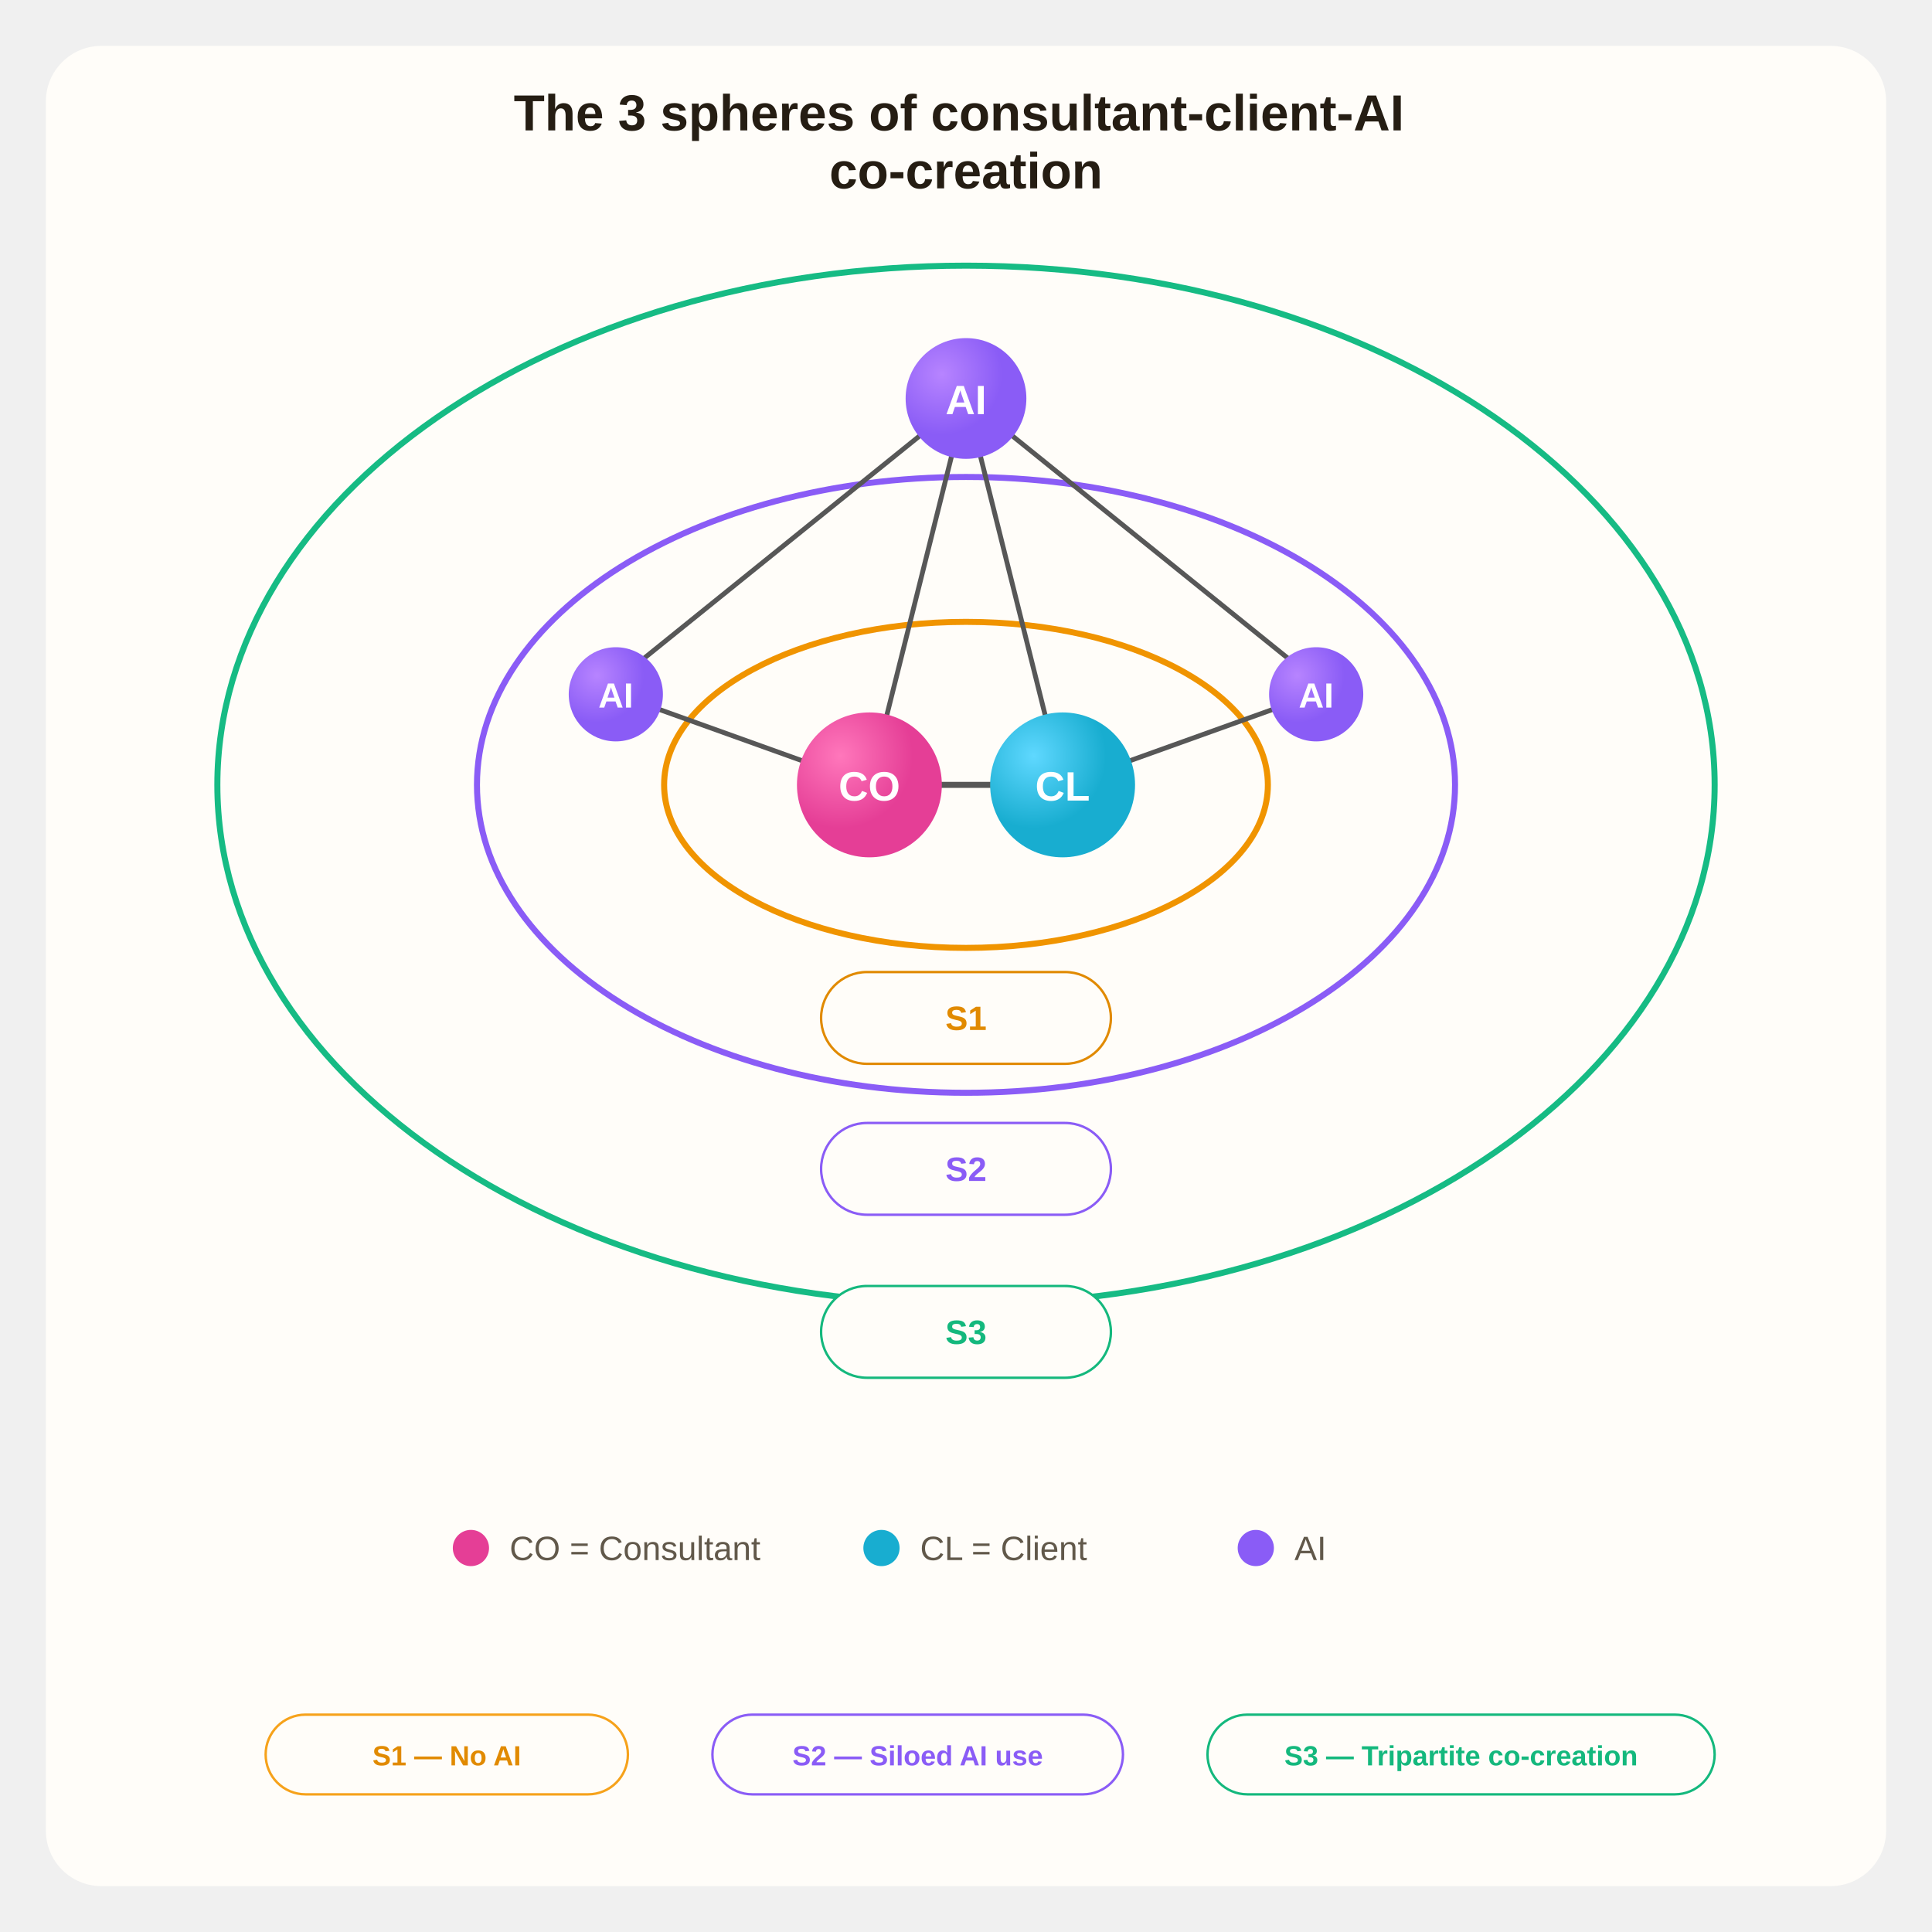
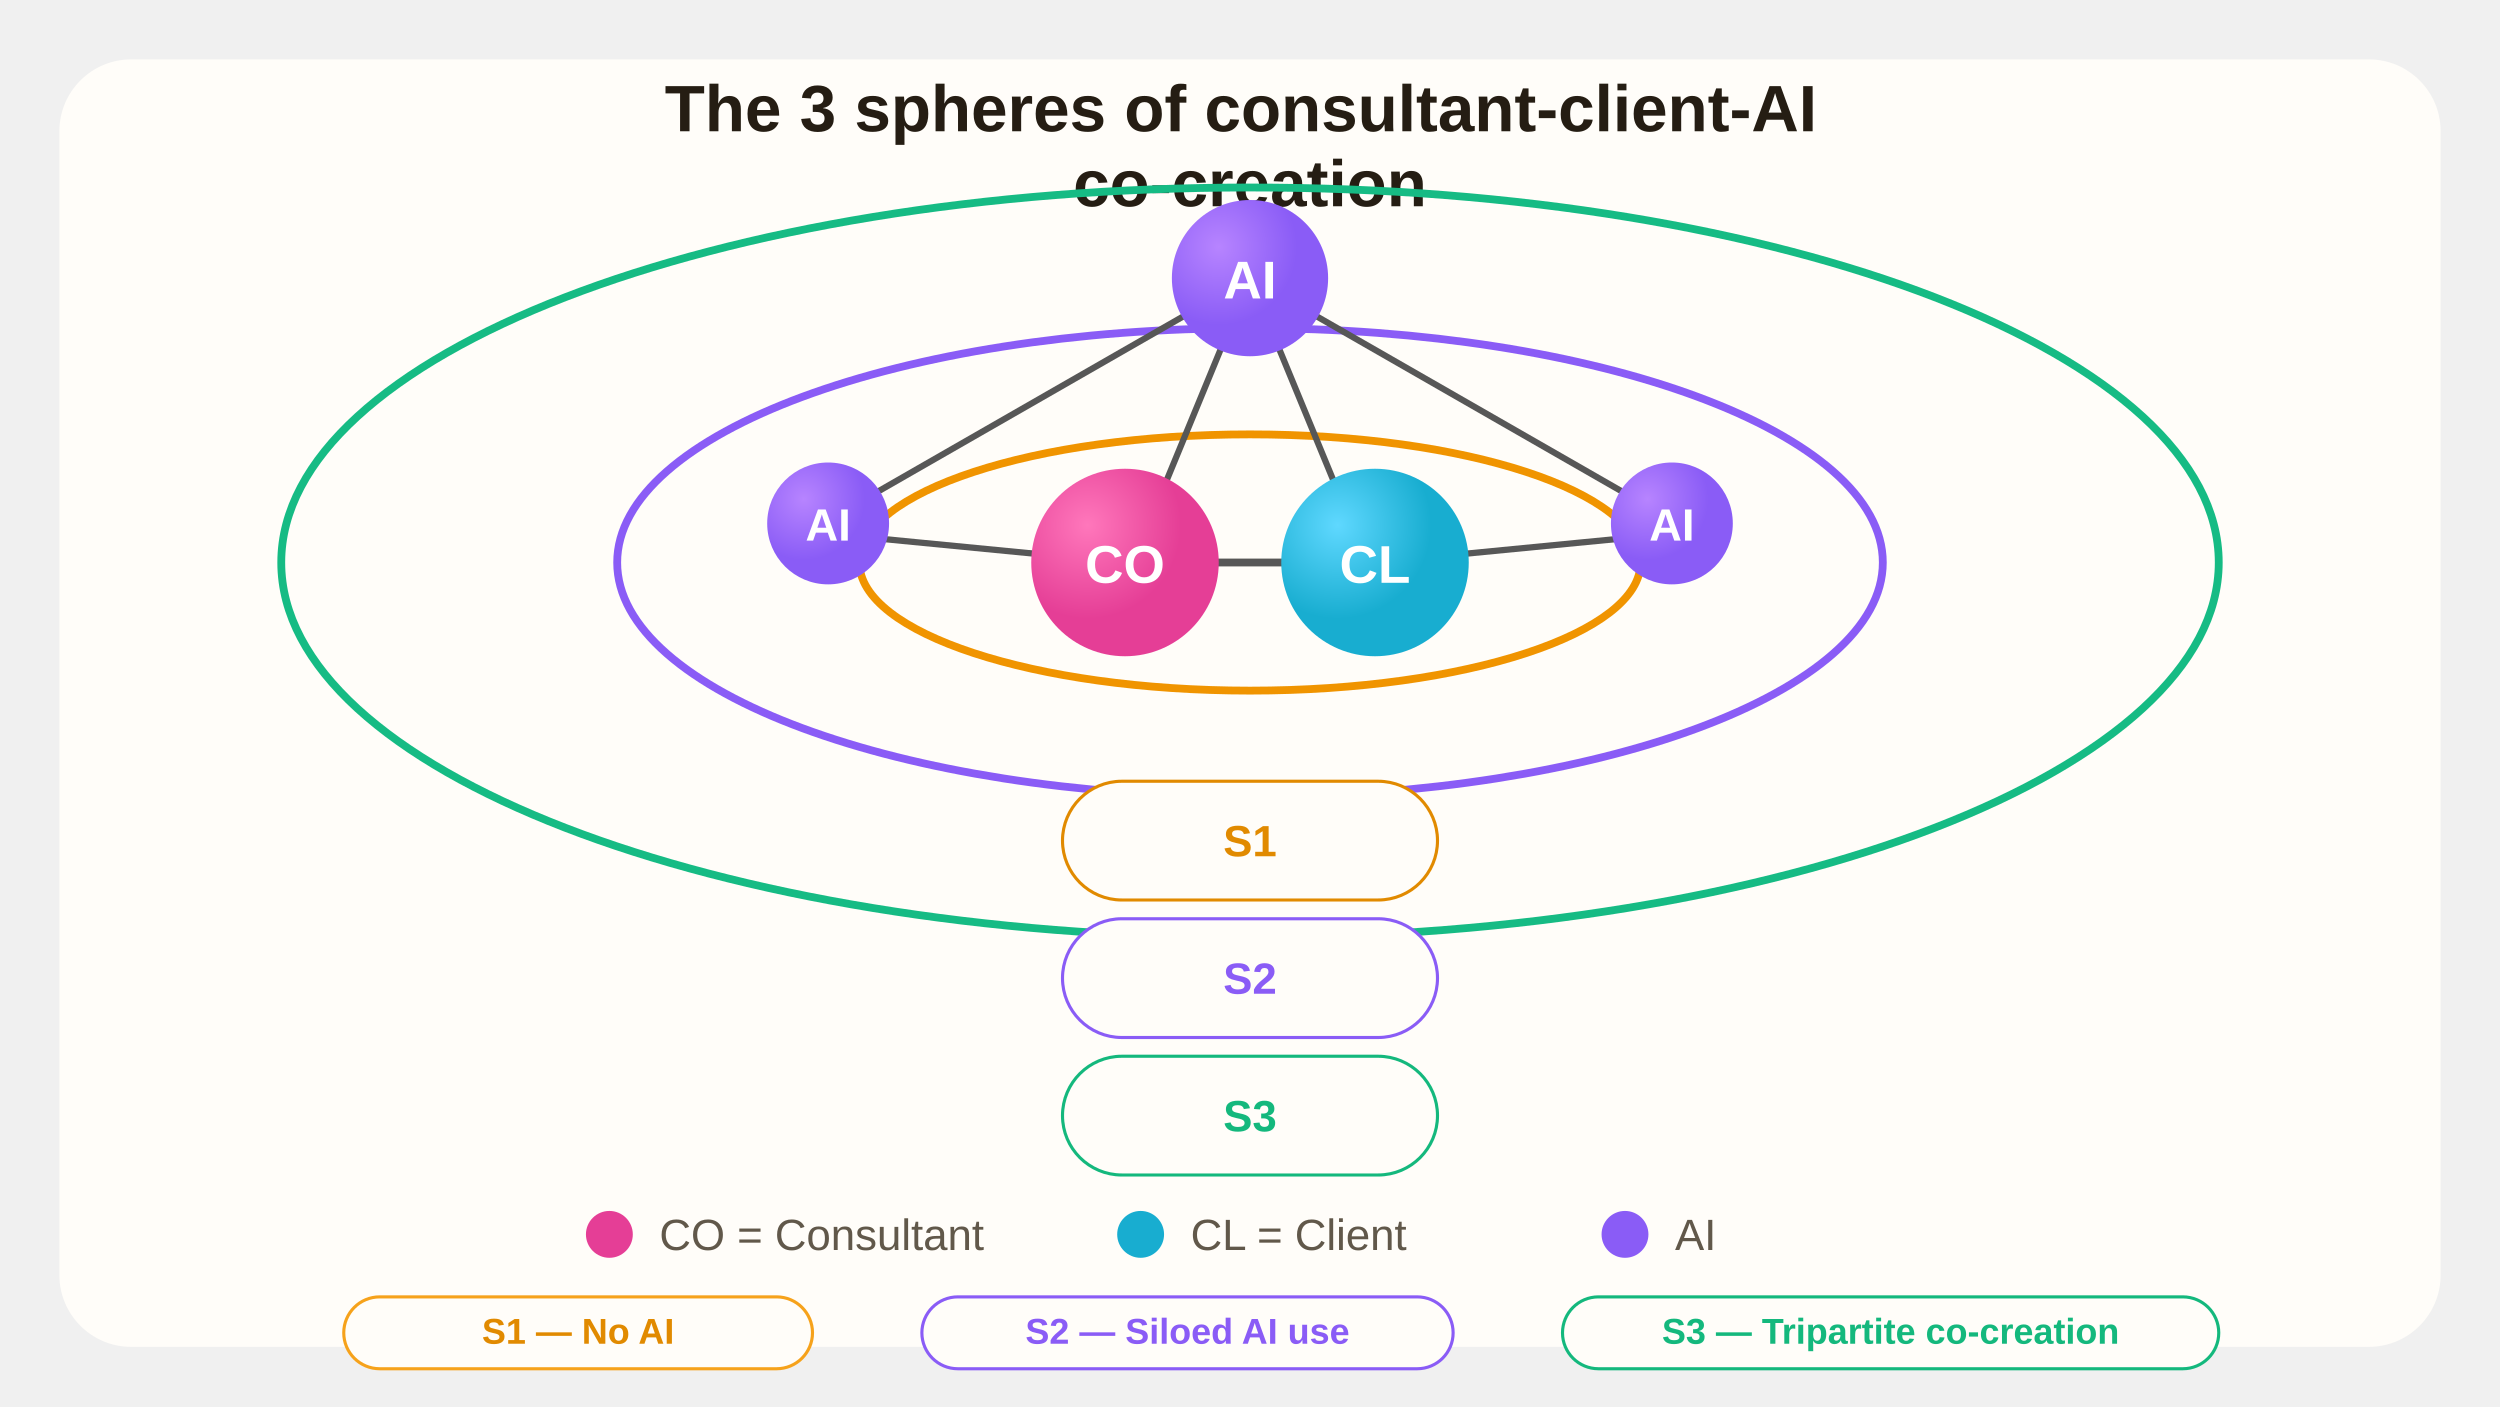
- <svg xmlns="http://www.w3.org/2000/svg" width="1600" height="1600" viewBox="0 0 1600 1600" role="img" aria-label="The 3 spheres of consultant-client-AI co-creation">
+ <svg xmlns="http://www.w3.org/2000/svg" width="1600" height="900" viewBox="0 0 1600 900" role="img" aria-label="The 3 spheres of consultant-client-AI co-creation">
  <defs>
    <radialGradient id="aiBall" cx="30%" cy="30%">
      <stop offset="0%" stop-color="#b784ff" />
      <stop offset="100%" stop-color="#8a5cf6" />
    </radialGradient>
    <radialGradient id="coBall" cx="30%" cy="30%">
      <stop offset="0%" stop-color="#ff77bb" />
      <stop offset="100%" stop-color="#e53e96" />
    </radialGradient>
    <radialGradient id="clBall" cx="30%" cy="30%">
      <stop offset="0%" stop-color="#5fd8ff" />
      <stop offset="100%" stop-color="#18add0" />
    </radialGradient>
    <style>
      text { font-family: "IBM Plex Sans", Aptos, Calibri, Arial, sans-serif; }
      .title { font-size: 42px; font-weight: 700; fill: #251d13; }
      .node { font-size: 34px; font-weight: 700; fill: #fff; }
      .small-node { font-size: 29px; font-weight: 700; fill: #fff; }
      .sphere-label { font-size: 28px; font-weight: 800; }
      .legend { font-size: 28px; fill: #61584a; }
      .button { font-size: 23px; font-weight: 800; }
    </style>
  </defs>
-   <rect x="38" y="38" width="1524" height="1524" rx="46" fill="#fffdf9" />
-   <text class="title" x="800" y="108" text-anchor="middle">
+   <rect x="38" y="38" width="1524" height="824" rx="46" fill="#fffdf9" />
+   <text class="title" x="800" y="84" text-anchor="middle">
    <tspan x="800" dy="0">The 3 spheres of consultant-client-AI</tspan>
    <tspan x="800" dy="48">co-creation</tspan>
  </text>
-   <ellipse cx="800" cy="650" rx="620" ry="430" fill="none" stroke="#16bb84" stroke-width="5" />
-   <ellipse cx="800" cy="650" rx="405" ry="255" fill="none" stroke="#8a5cf6" stroke-width="5" />
-   <ellipse cx="800" cy="650" rx="250" ry="135" fill="none" stroke="#f09400" stroke-width="5" />
-   <line x1="800" y1="330" x2="515" y2="560" stroke="#575757" stroke-width="4" />
-   <line x1="800" y1="330" x2="1085" y2="560" stroke="#575757" stroke-width="4" />
-   <line x1="800" y1="330" x2="720" y2="650" stroke="#575757" stroke-width="4" />
-   <line x1="800" y1="330" x2="880" y2="650" stroke="#575757" stroke-width="4" />
-   <line x1="525" y1="580" x2="720" y2="650" stroke="#575757" stroke-width="4" />
-   <line x1="1075" y1="580" x2="880" y2="650" stroke="#575757" stroke-width="4" />
-   <line x1="770" y1="650" x2="830" y2="650" stroke="#575757" stroke-width="5" />
-   <circle cx="800" cy="330" r="50" fill="url(#aiBall)" />
-   <circle cx="510" cy="575" r="39" fill="url(#aiBall)" />
-   <circle cx="1090" cy="575" r="39" fill="url(#aiBall)" />
-   <circle cx="720" cy="650" r="60" fill="url(#coBall)" />
-   <circle cx="880" cy="650" r="60" fill="url(#clBall)" />
-   <text class="node" x="800" y="343" text-anchor="middle">AI</text>
-   <text class="small-node" x="510" y="586" text-anchor="middle">AI</text>
-   <text class="small-node" x="1090" y="586" text-anchor="middle">AI</text>
-   <text class="node" x="720" y="663" text-anchor="middle">CO</text>
-   <text class="node" x="880" y="663" text-anchor="middle">CL</text>
-   <rect x="680" y="805" width="240" height="76" rx="38" fill="#fffdf9" stroke="#e18a00" stroke-width="2" />
-   <text class="sphere-label" x="800" y="853" text-anchor="middle" fill="#e18a00">S1</text>
-   <rect x="680" y="930" width="240" height="76" rx="38" fill="#fffdf9" stroke="#8a5cf6" stroke-width="2" />
-   <text class="sphere-label" x="800" y="978" text-anchor="middle" fill="#8a5cf6">S2</text>
-   <rect x="680" y="1065" width="240" height="76" rx="38" fill="#fffdf9" stroke="#14b87d" stroke-width="2" />
-   <text class="sphere-label" x="800" y="1113" text-anchor="middle" fill="#14b87d">S3</text>
-   <circle cx="390" cy="1282" r="15" fill="#e53e96" />
-   <text class="legend" x="422" y="1292">CO = Consultant</text>
-   <circle cx="730" cy="1282" r="15" fill="#18add0" />
-   <text class="legend" x="762" y="1292">CL = Client</text>
-   <circle cx="1040" cy="1282" r="15" fill="#8a5cf6" />
-   <text class="legend" x="1072" y="1292">AI</text>
-   <rect x="220" y="1420" width="300" height="66" rx="33" fill="#fffdf9" stroke="#f6a21b" stroke-width="2" />
-   <text class="button" x="370" y="1462" text-anchor="middle" fill="#e18a00">S1 — No AI</text>
-   <rect x="590" y="1420" width="340" height="66" rx="33" fill="#fffdf9" stroke="#8a5cf6" stroke-width="2" />
-   <text class="button" x="760" y="1462" text-anchor="middle" fill="#8a5cf6">S2 — Siloed AI use</text>
-   <rect x="1000" y="1420" width="420" height="66" rx="33" fill="#fffdf9" stroke="#14b87d" stroke-width="2" />
-   <text class="button" x="1210" y="1462" text-anchor="middle" fill="#14b87d">S3 — Tripartite co-creation</text>
+   <ellipse cx="800" cy="360" rx="620" ry="240" fill="none" stroke="#16bb84" stroke-width="5" />
+   <ellipse cx="800" cy="360" rx="405" ry="150" fill="none" stroke="#8a5cf6" stroke-width="5" />
+   <ellipse cx="800" cy="360" rx="250" ry="82" fill="none" stroke="#f09400" stroke-width="5" />
+   <line x1="800" y1="178" x2="535" y2="330" stroke="#575757" stroke-width="4" />
+   <line x1="800" y1="178" x2="1065" y2="330" stroke="#575757" stroke-width="4" />
+   <line x1="800" y1="178" x2="725" y2="360" stroke="#575757" stroke-width="4" />
+   <line x1="800" y1="178" x2="875" y2="360" stroke="#575757" stroke-width="4" />
+   <line x1="545" y1="343" x2="720" y2="360" stroke="#575757" stroke-width="4" />
+   <line x1="1055" y1="343" x2="880" y2="360" stroke="#575757" stroke-width="4" />
+   <line x1="770" y1="360" x2="830" y2="360" stroke="#575757" stroke-width="5" />
+   <circle cx="800" cy="178" r="50" fill="url(#aiBall)" />
+   <circle cx="530" cy="335" r="39" fill="url(#aiBall)" />
+   <circle cx="1070" cy="335" r="39" fill="url(#aiBall)" />
+   <circle cx="720" cy="360" r="60" fill="url(#coBall)" />
+   <circle cx="880" cy="360" r="60" fill="url(#clBall)" />
+   <text class="node" x="800" y="191" text-anchor="middle">AI</text>
+   <text class="small-node" x="530" y="346" text-anchor="middle">AI</text>
+   <text class="small-node" x="1070" y="346" text-anchor="middle">AI</text>
+   <text class="node" x="720" y="373" text-anchor="middle">CO</text>
+   <text class="node" x="880" y="373" text-anchor="middle">CL</text>
+   <rect x="680" y="500" width="240" height="76" rx="38" fill="#fffdf9" stroke="#e18a00" stroke-width="2" />
+   <text class="sphere-label" x="800" y="548" text-anchor="middle" fill="#e18a00">S1</text>
+   <rect x="680" y="588" width="240" height="76" rx="38" fill="#fffdf9" stroke="#8a5cf6" stroke-width="2" />
+   <text class="sphere-label" x="800" y="636" text-anchor="middle" fill="#8a5cf6">S2</text>
+   <rect x="680" y="676" width="240" height="76" rx="38" fill="#fffdf9" stroke="#14b87d" stroke-width="2" />
+   <text class="sphere-label" x="800" y="724" text-anchor="middle" fill="#14b87d">S3</text>
+   <circle cx="390" cy="790" r="15" fill="#e53e96" />
+   <text class="legend" x="422" y="800">CO = Consultant</text>
+   <circle cx="730" cy="790" r="15" fill="#18add0" />
+   <text class="legend" x="762" y="800">CL = Client</text>
+   <circle cx="1040" cy="790" r="15" fill="#8a5cf6" />
+   <text class="legend" x="1072" y="800">AI</text>
+   <rect x="220" y="830" width="300" height="46" rx="23" fill="#fffdf9" stroke="#f6a21b" stroke-width="2" />
+   <text class="button" x="370" y="860" text-anchor="middle" fill="#e18a00">S1 — No AI</text>
+   <rect x="590" y="830" width="340" height="46" rx="23" fill="#fffdf9" stroke="#8a5cf6" stroke-width="2" />
+   <text class="button" x="760" y="860" text-anchor="middle" fill="#8a5cf6">S2 — Siloed AI use</text>
+   <rect x="1000" y="830" width="420" height="46" rx="23" fill="#fffdf9" stroke="#14b87d" stroke-width="2" />
+   <text class="button" x="1210" y="860" text-anchor="middle" fill="#14b87d">S3 — Tripartite co-creation</text>
</svg>
